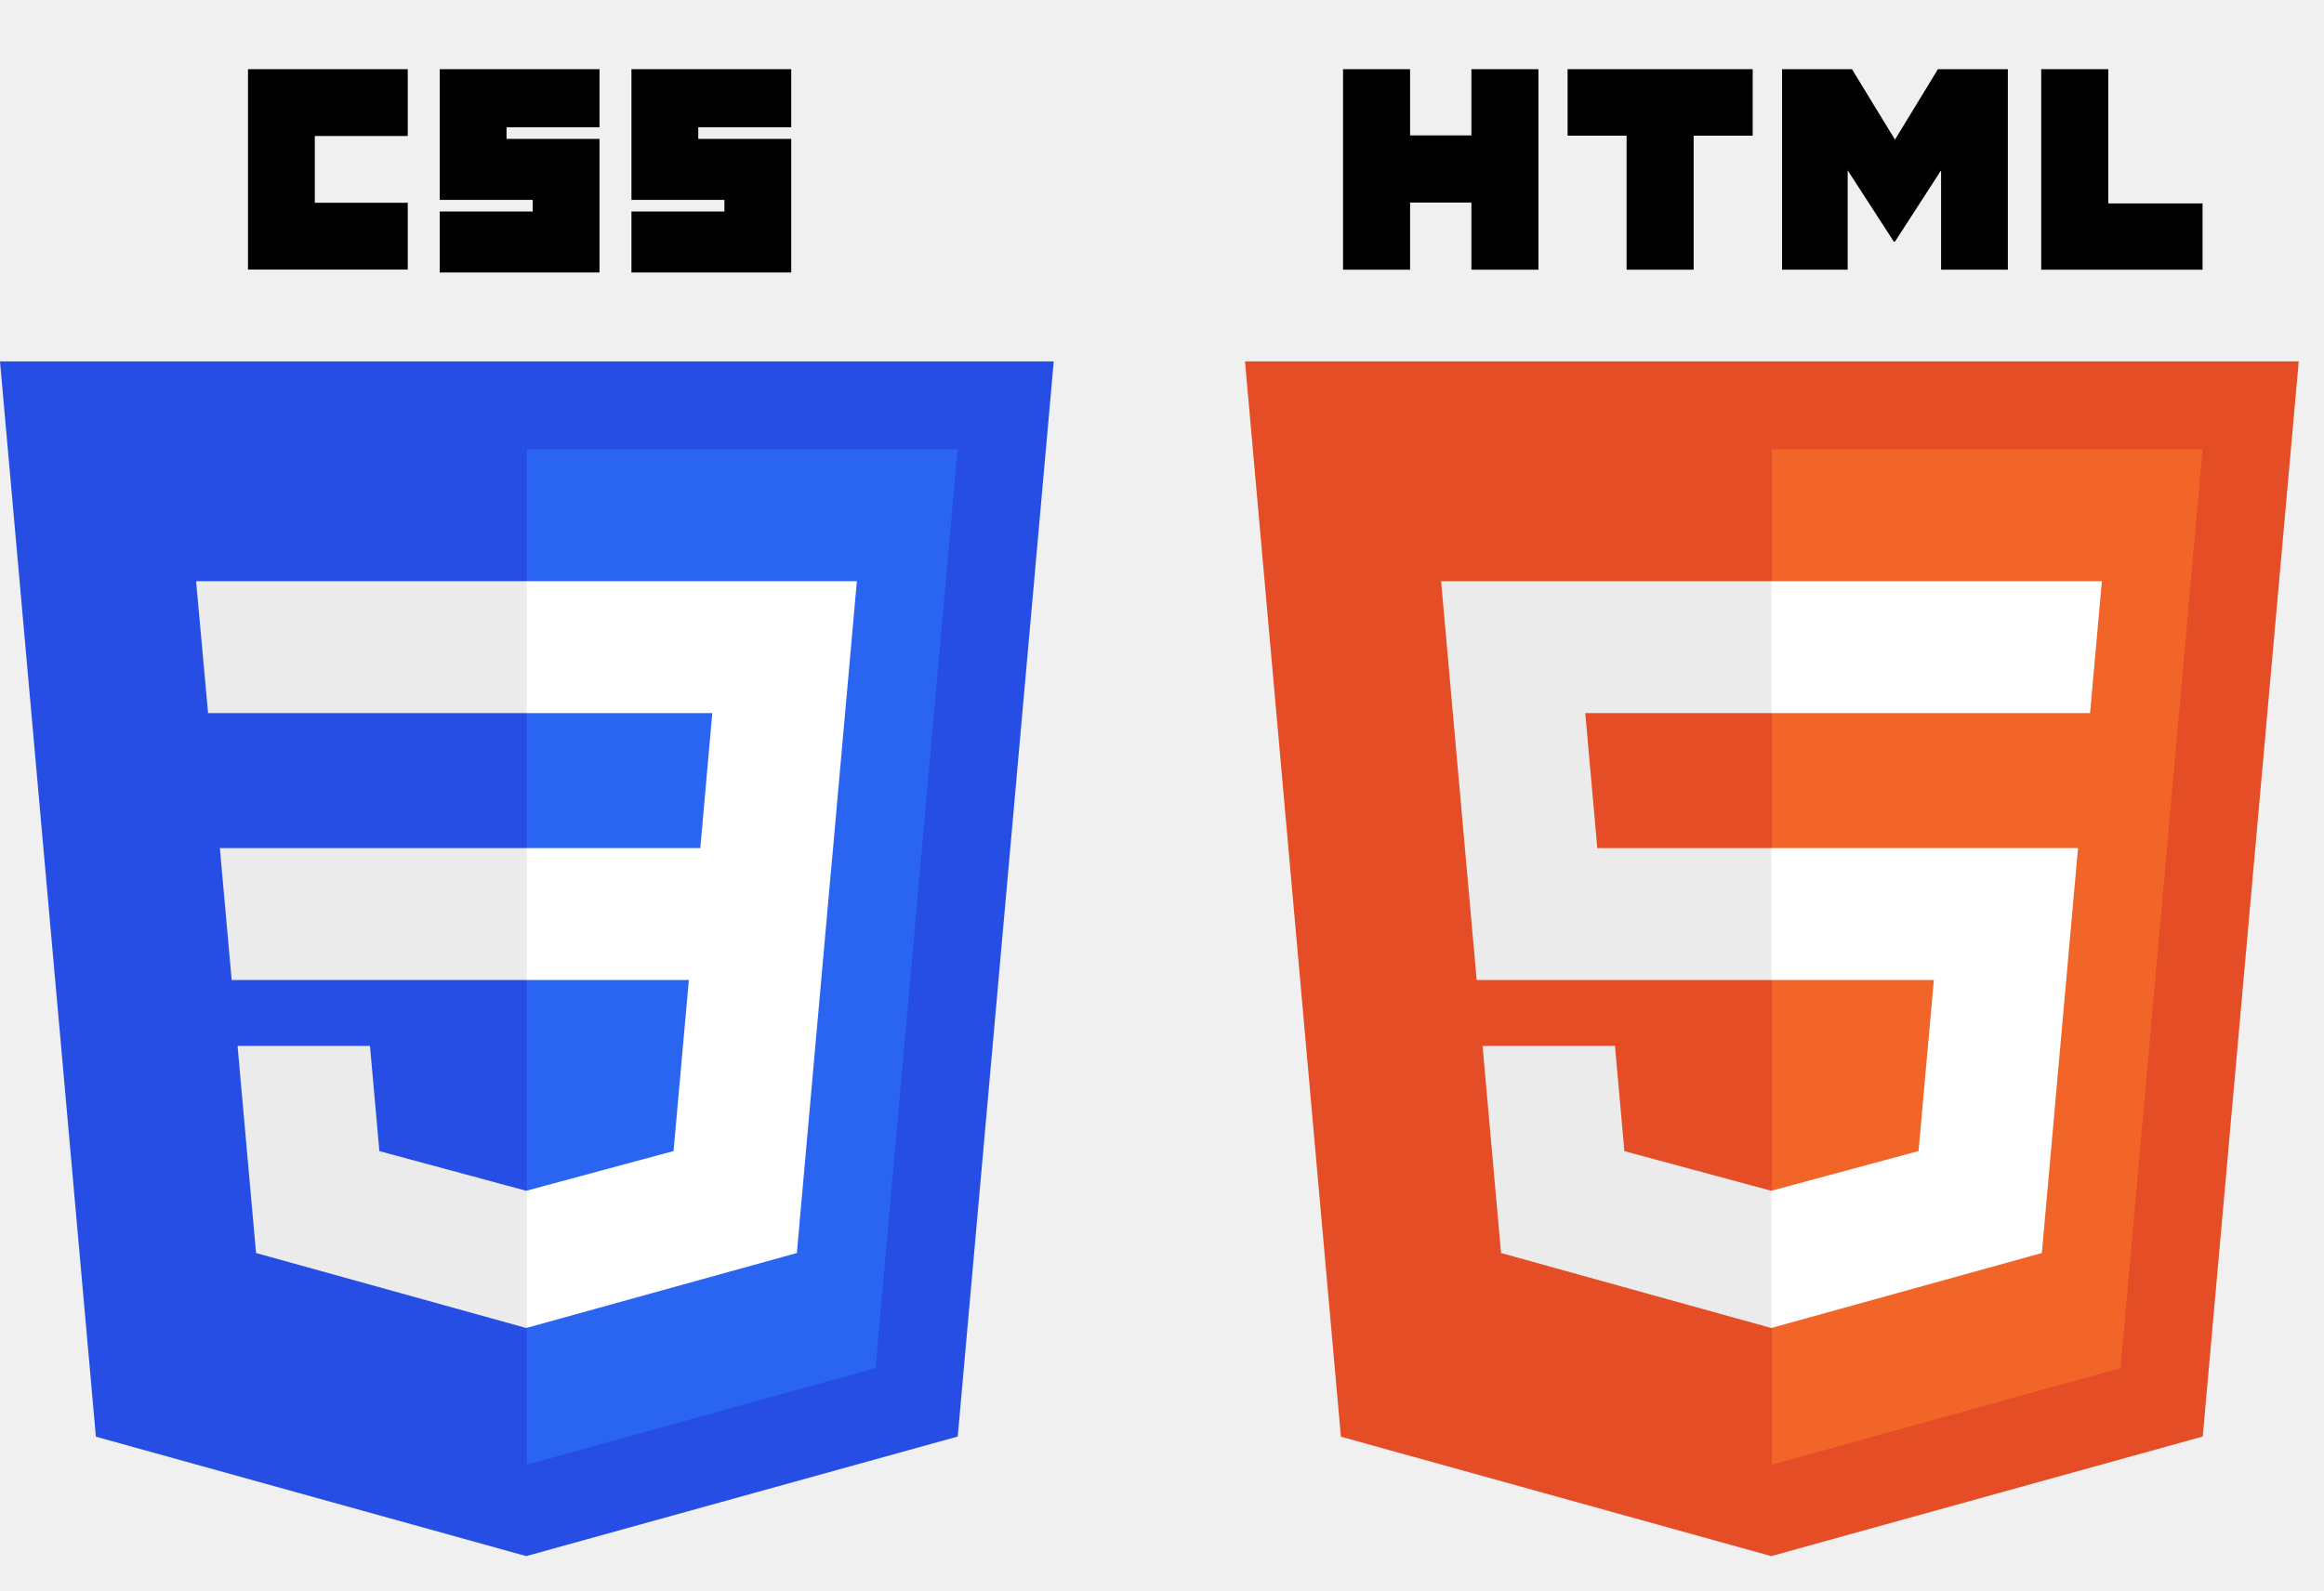
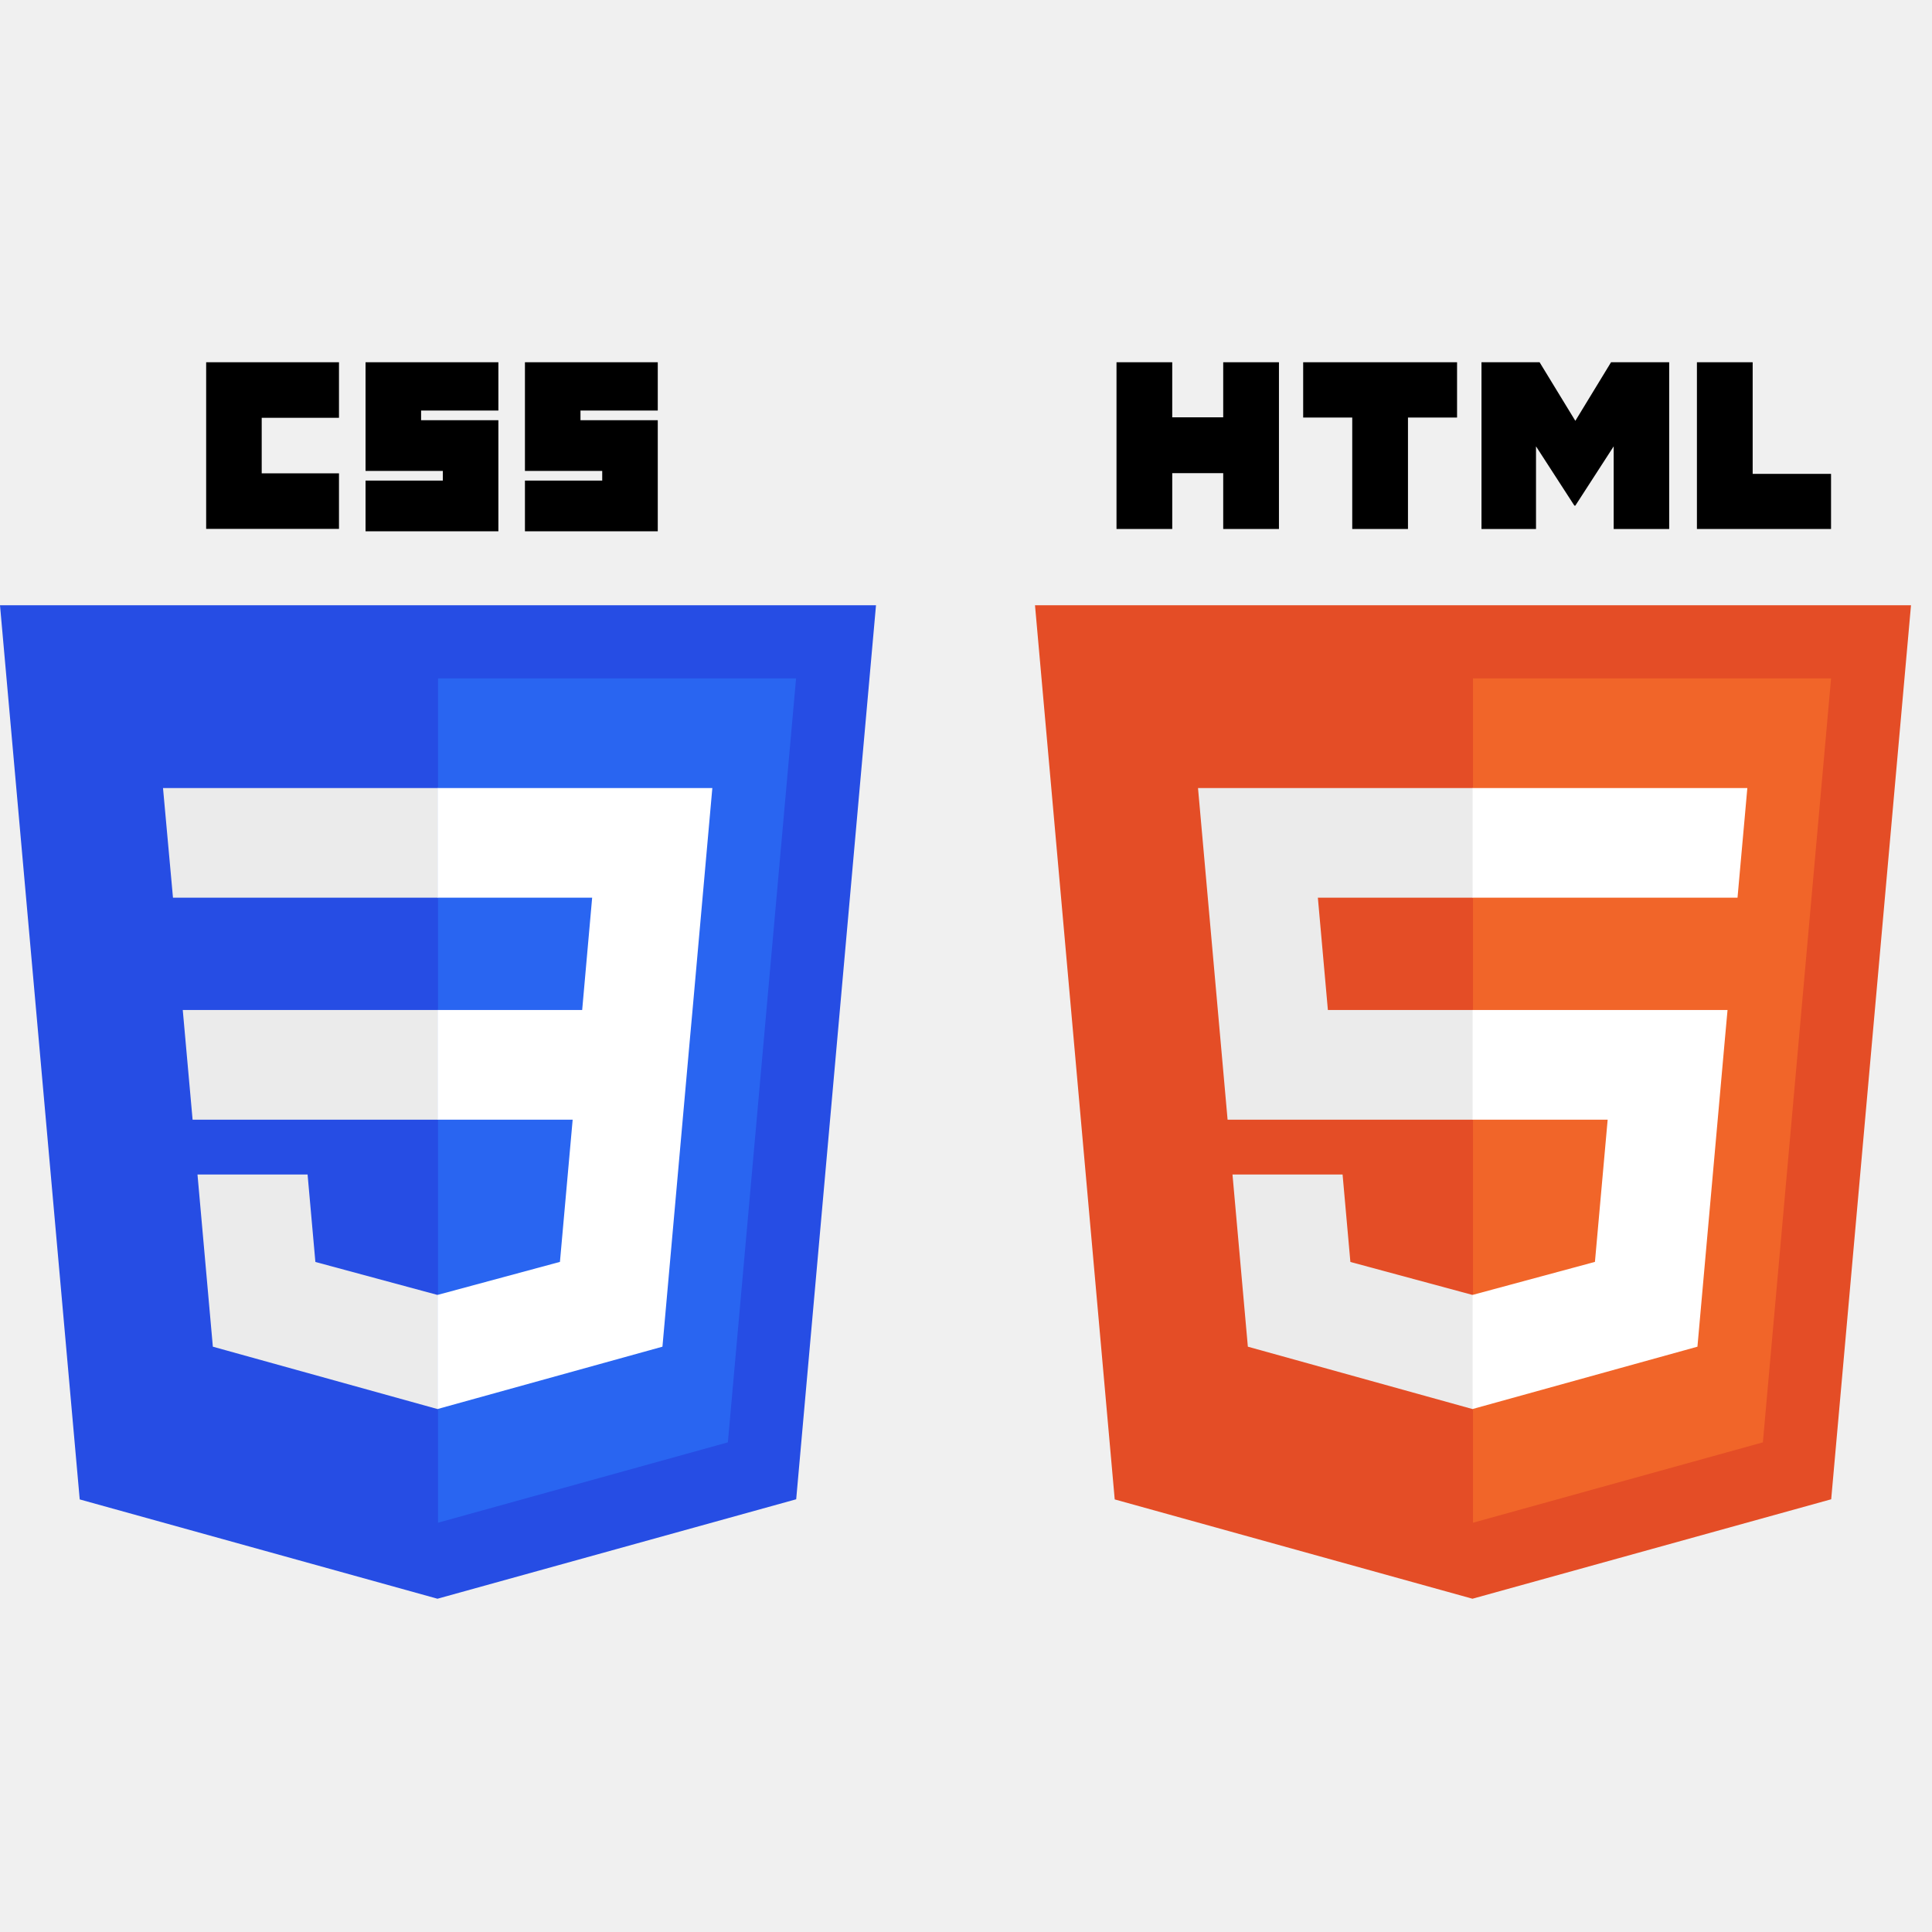
- <svg xmlns="http://www.w3.org/2000/svg" width="371.04px" height="254px" viewBox="0 0 800 500" id="svg2" version="1.1">
+ <svg xmlns="http://www.w3.org/2000/svg" width="250px" height="250px" viewBox="0 0 800 500" id="svg2" version="1.1">
  <defs id="defs4" />
  <g id="layer1" transform="translate(-170.0616,-270.1811)">
    <g id="g3013" transform="translate(95.42857,270.1811)">
      <polygon id="polygon2989" points="255.778,512 107.644,470.877 74.633,100.62 437.367,100.62 404.321,470.819 " style="fill:#264de4" />
      <polygon id="polygon2991" points="376.03,447.246 404.27,130.894 256,130.894 256,480.523 " style="fill:#2965f1" />
      <polygon id="polygon2993" points="150.31,268.217 154.38,313.627 256,313.627 256,268.217 " style="fill:#ebebeb" />
      <polygon id="polygon2995" points="142.132,176.305 146.26,221.716 256,221.716 256,176.305 255.843,176.305 " style="fill:#ebebeb" />
      <polygon id="polygon2997" points="256,386.153 255.801,386.206 205.227,372.55 201.994,336.333 177.419,336.333 156.409,336.333 162.771,407.634 255.791,433.457 256,433.399 " style="fill:#ebebeb" />
      <path id="path2999" d="m 160,0 h 55 v 23 h -32 v 23 h 32 v 23 h -55 z" />
      <path id="path3001" d="m 226,0 h 55 v 20 h -32 v 4 h 32 V 70 H 226 V 49 h 32 v -4 h -32 z" />
      <path id="path3003" d="m 292,0 h 55 v 20 h -32 v 4 h 32 V 70 H 292 V 49 h 32 v -4 h -32 z" />
      <polygon id="polygon3005" points="361.399,268.217 369.597,176.305 255.843,176.305 255.843,221.716 319.831,221.716 315.699,268.217 255.843,268.217 255.843,313.627 311.761,313.627 306.49,372.521 255.843,386.191 255.843,433.435 348.937,407.634 349.62,399.962 360.291,280.411 " style="fill:#ffffff" />
    </g>
    <g id="g3054" transform="translate(524,270.1811)">
      <polygon id="polygon3028" points="437.367,100.62 404.321,470.819 255.778,512 107.644,470.877 74.633,100.62 " style="fill:#e44d26" />
      <polygon id="polygon3030" points="256,480.523 376.03,447.246 404.27,130.894 256,130.894 " style="fill:#f16529" />
      <polygon id="polygon3032" points="191.76,221.716 256,221.716 256,176.305 255.843,176.305 142.132,176.305 143.219,188.488 154.38,313.627 256,313.627 256,268.217 195.91,268.217 " style="fill:#ebebeb" />
      <polygon id="polygon3034" points="201.994,336.333 177.419,336.333 156.409,336.333 162.771,407.634 255.791,433.457 256,433.399 256,386.153 255.801,386.206 205.227,372.55 " style="fill:#ebebeb" />
      <path id="path3036" d="m 108.382,0 h 23.077 v 22.8 h 21.11 V 0 h 23.078 V 69.044 H 152.57 v -23.12 h -21.11 v 23.12 H 108.383 V 0 z" />
      <path id="path3038" d="M 205.994,22.896 H 185.678 V 0 h 63.72 V 22.896 H 229.073 V 69.044 H 205.995 V 22.896 z" />
      <path id="path3040" d="m 259.511,0 h 24.063 L 298.376,24.26 313.163,0 h 24.072 V 69.044 H 314.253 V 34.822 l -15.877,24.549 h -0.397 L 282.091,34.822 v 34.222 h -22.58 V 0 z" />
      <path id="path3042" d="m 348.72,0 h 23.084 v 46.222 h 32.453 V 69.044 H 348.72 V 0 z" />
      <polygon id="polygon3044" points="255.843,313.627 311.761,313.627 306.49,372.521 255.843,386.191 255.843,433.435 348.937,407.634 349.62,399.962 360.291,280.411 361.399,268.217 349.162,268.217 255.843,268.217 " style="fill:#ffffff" />
      <polygon id="polygon3046" points="255.843,221.605 255.843,221.716 365.385,221.716 365.385,221.716 365.531,221.716 366.442,211.509 368.511,188.488 369.597,176.305 255.843,176.305 255.843,204.509 " style="fill:#ffffff" />
    </g>
  </g>
</svg>
